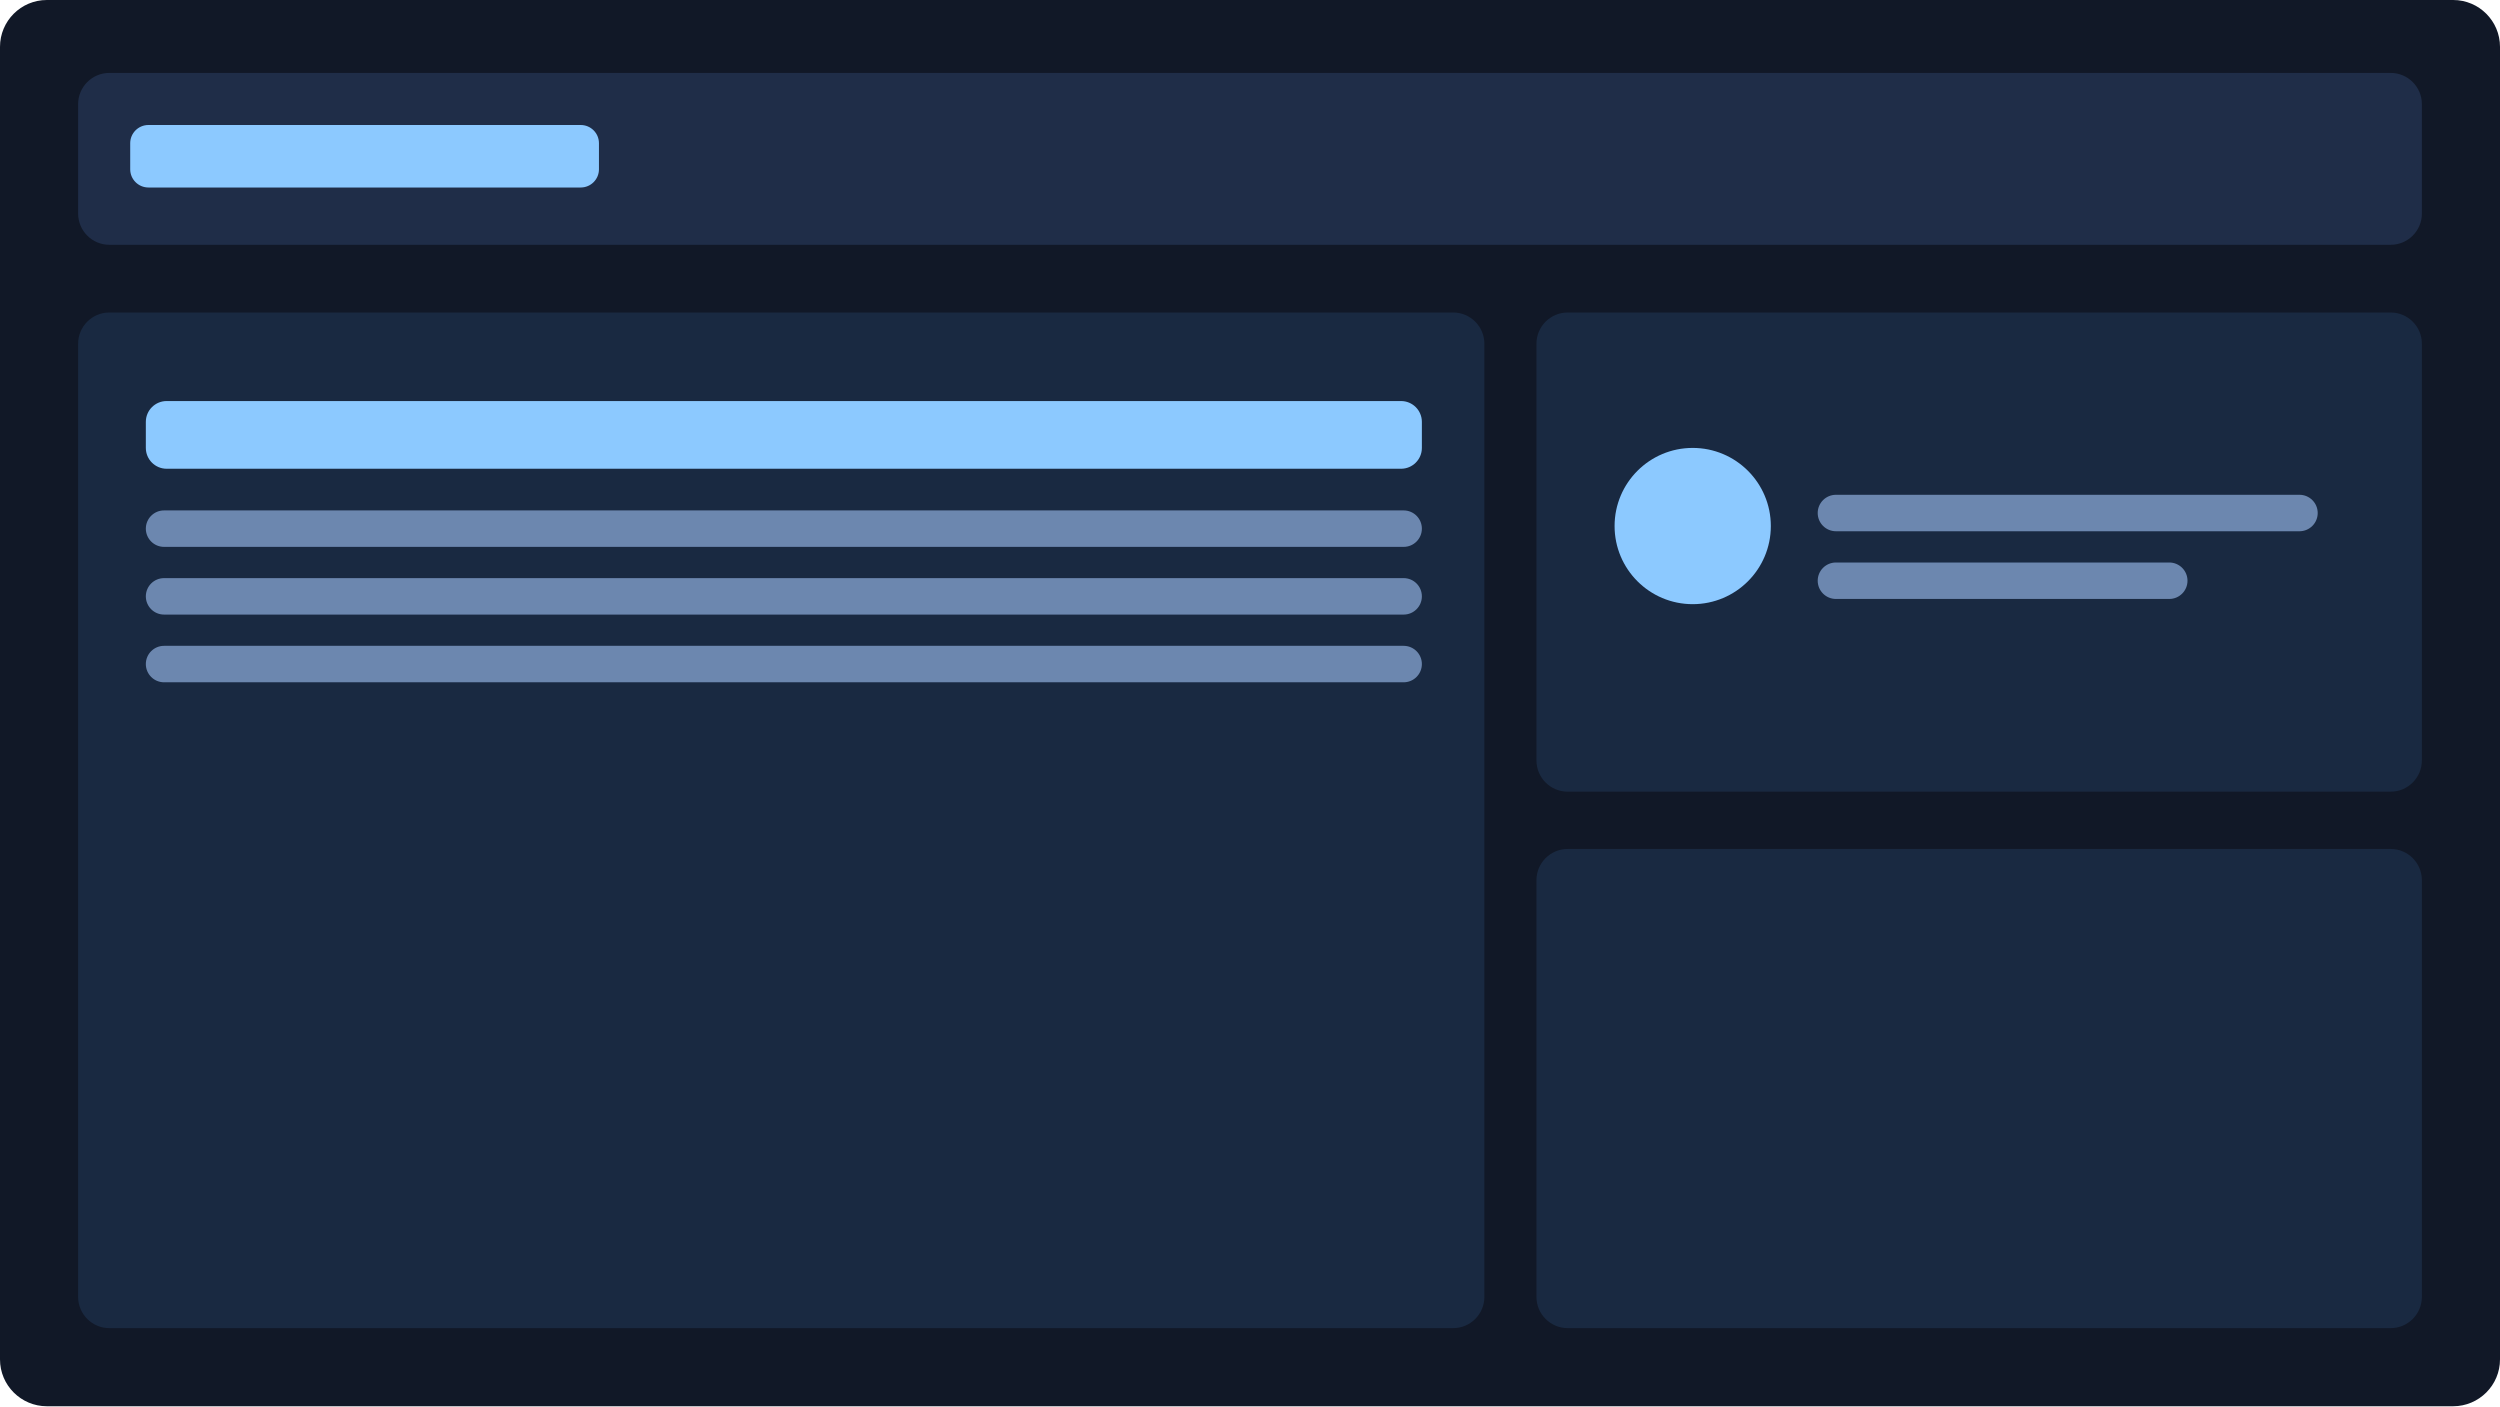
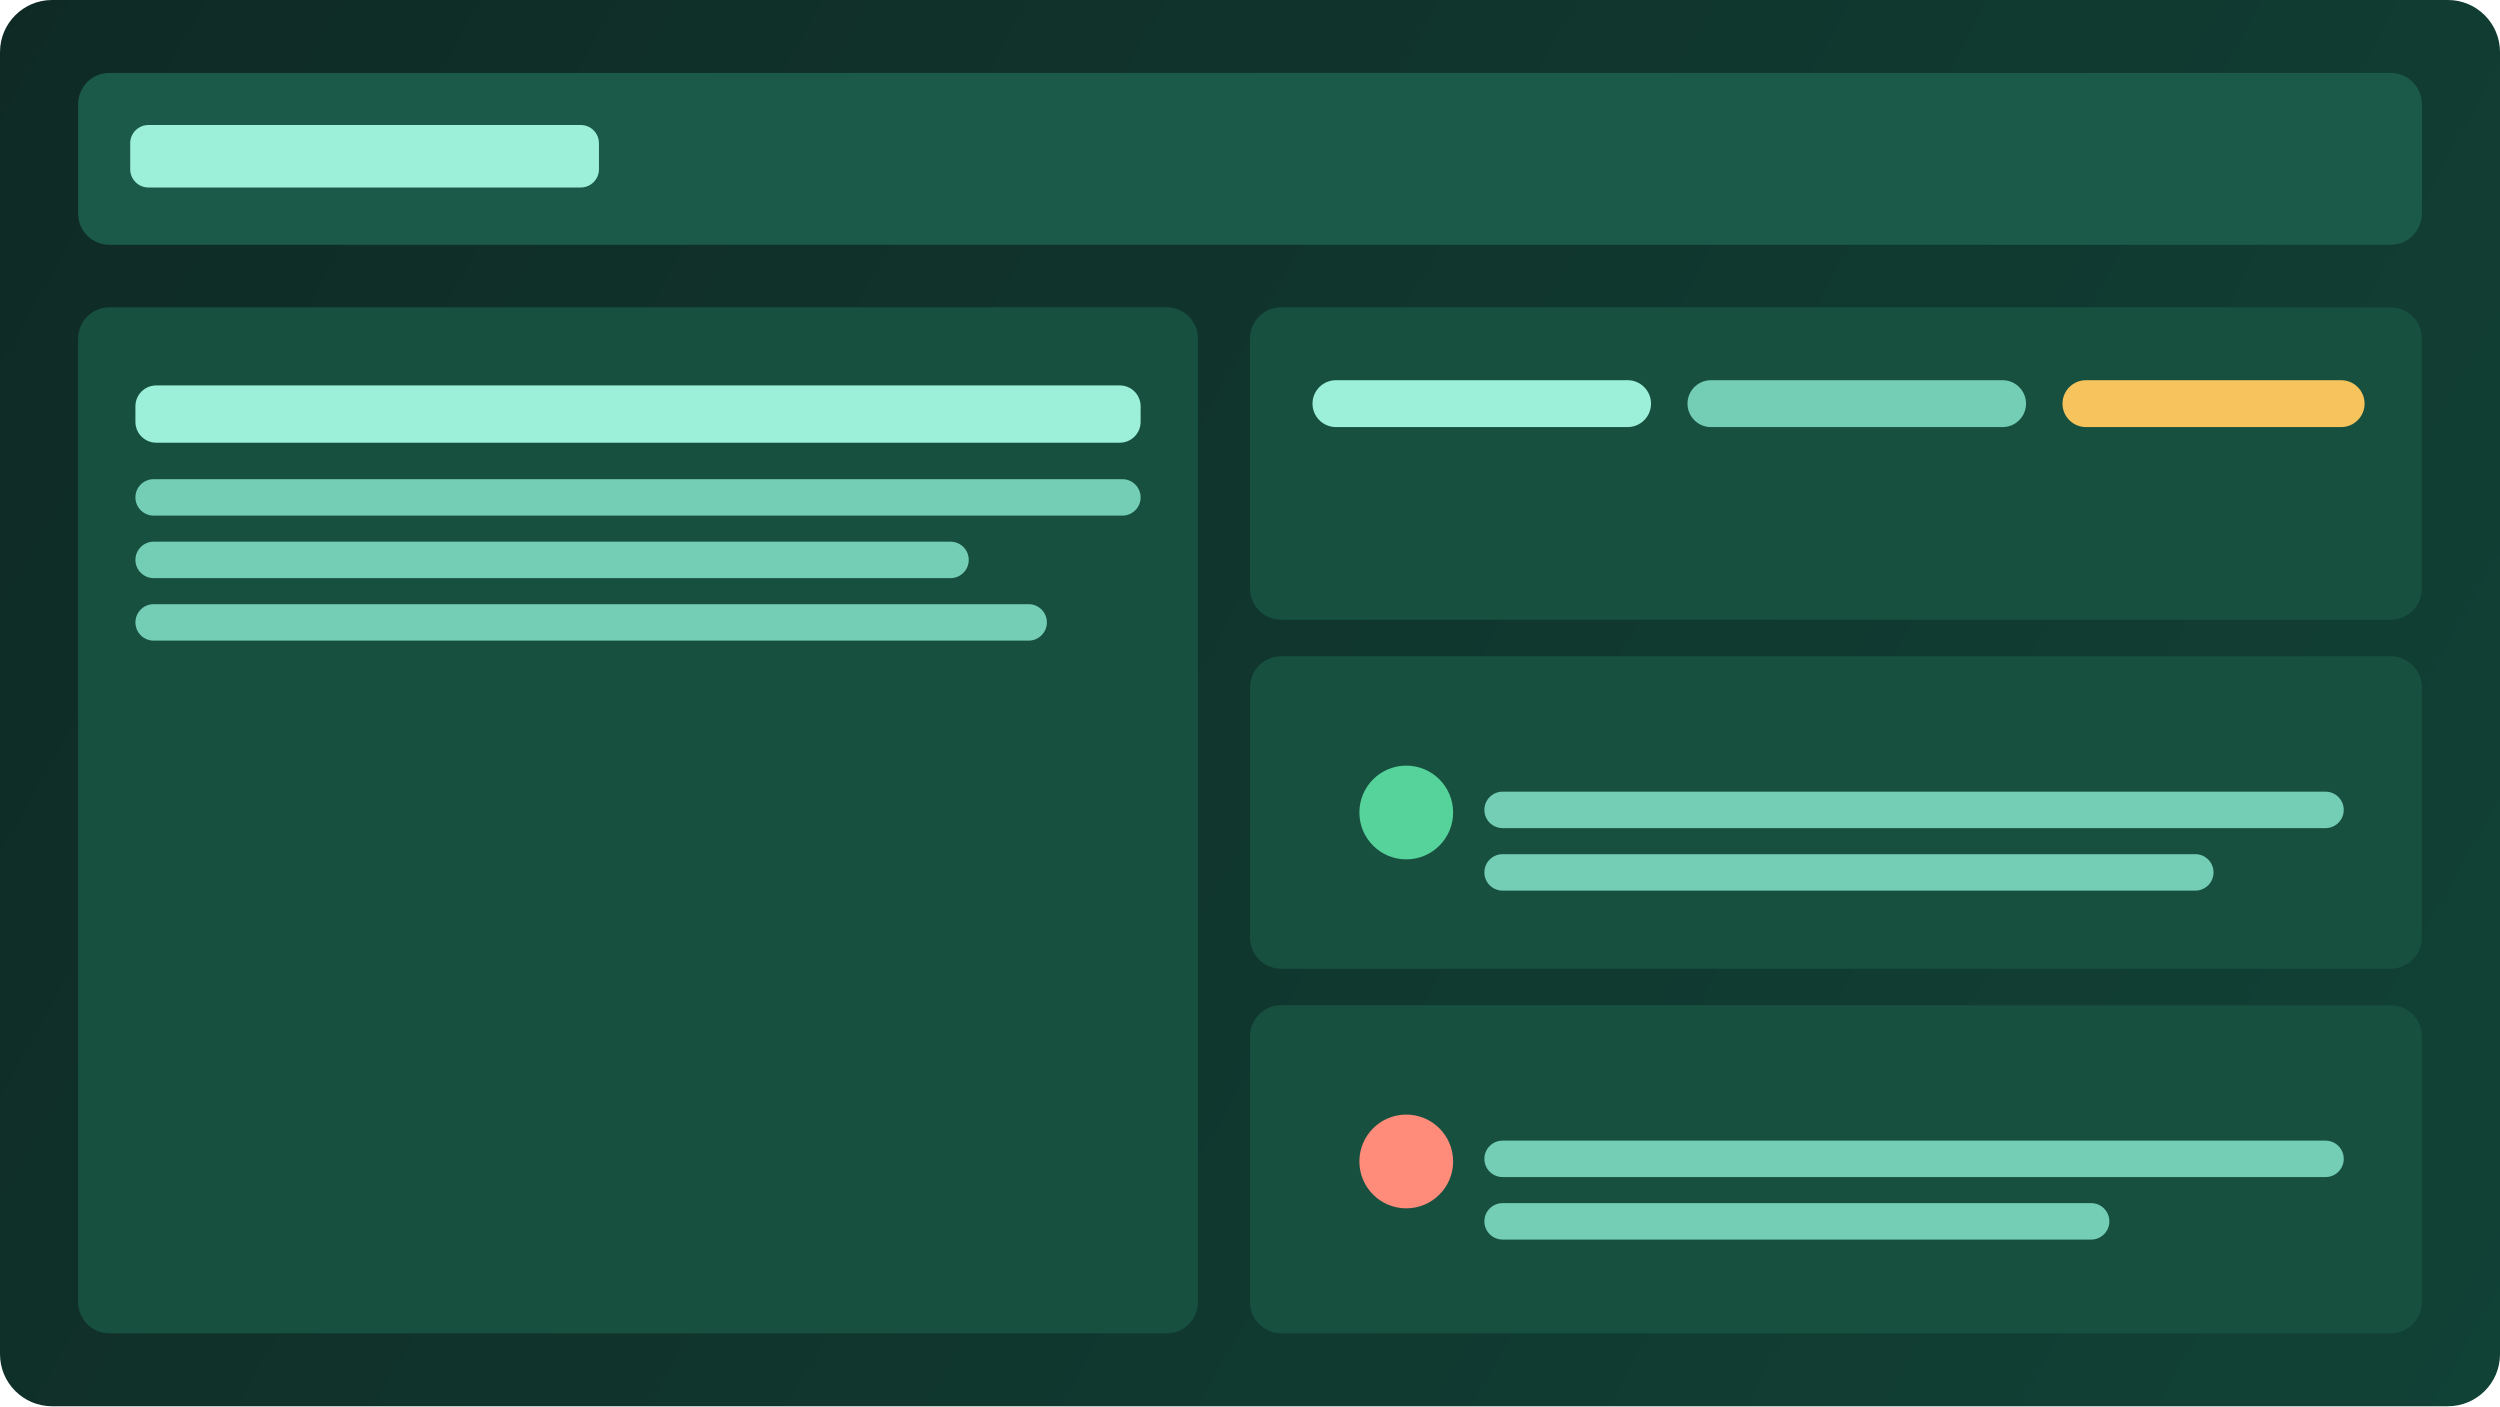
<svg xmlns="http://www.w3.org/2000/svg" width="960" height="540" viewBox="0 0 960 540" fill="none">
-   <rect width="960" height="540" rx="18" fill="#111827" />
-   <rect x="30" y="28" width="900" height="66" rx="12" fill="#1F2D48" />
-   <rect x="50" y="48" width="180" height="24" rx="7" fill="#8CC9FF" />
-   <rect x="30" y="120" width="540" height="390" rx="12" fill="#192941" />
-   <rect x="590" y="120" width="340" height="184" rx="12" fill="#192941" />
-   <rect x="590" y="326" width="340" height="184" rx="12" fill="#192941" />
-   <rect x="56" y="154" width="490" height="26" rx="8" fill="#8CC9FF" />
-   <rect x="56" y="196" width="490" height="14" rx="7" fill="#6C87AF" />
-   <rect x="56" y="222" width="490" height="14" rx="7" fill="#6C87AF" />
-   <rect x="56" y="248" width="490" height="14" rx="7" fill="#6C87AF" />
-   <circle cx="650" cy="202" r="30" fill="#8CC9FF" />
-   <rect x="698" y="190" width="192" height="14" rx="7" fill="#6C87AF" />
-   <rect x="698" y="216" width="142" height="14" rx="7" fill="#6C87AF" />
+   <defs>
+     <linearGradient id="consentBg" x1="0" y1="0" x2="960" y2="540" gradientUnits="userSpaceOnUse">
+       <stop stop-color="#0F2A25" />
+       <stop offset="1" stop-color="#114236" />
+     </linearGradient>
+   </defs>
+   <rect width="960" height="540" rx="20" fill="url(#consentBg)" />
+   <rect x="30" y="28" width="900" height="66" rx="12" fill="#1B5A49" />
+   <rect x="50" y="48" width="180" height="24" rx="7" fill="#9CEFD8" />
+   <rect x="30" y="118" width="430" height="394" rx="12" fill="#17503F" />
+   <rect x="480" y="118" width="450" height="120" rx="12" fill="#17503F" />
+   <rect x="480" y="252" width="450" height="120" rx="12" fill="#17503F" />
+   <rect x="480" y="386" width="450" height="126" rx="12" fill="#17503F" />
+   <rect x="52" y="148" width="386" height="22" rx="8" fill="#9CEFD8" />
+   <rect x="52" y="184" width="386" height="14" rx="7" fill="#74CDB5" />
+   <rect x="52" y="208" width="320" height="14" rx="7" fill="#74CDB5" />
+   <rect x="52" y="232" width="350" height="14" rx="7" fill="#74CDB5" />
+   <rect x="504" y="146" width="130" height="18" rx="9" fill="#9CEFD8" />
+   <rect x="648" y="146" width="130" height="18" rx="9" fill="#74CDB5" />
+   <rect x="792" y="146" width="116" height="18" rx="9" fill="#F6C35C" />
+   <circle cx="540" cy="312" r="18" fill="#55D39B" />
+   <circle cx="540" cy="446" r="18" fill="#FF8B7B" />
+   <rect x="570" y="304" width="330" height="14" rx="7" fill="#74CDB5" />
+   <rect x="570" y="328" width="280" height="14" rx="7" fill="#74CDB5" />
+   <rect x="570" y="438" width="330" height="14" rx="7" fill="#74CDB5" />
+   <rect x="570" y="462" width="240" height="14" rx="7" fill="#74CDB5" />
</svg>
